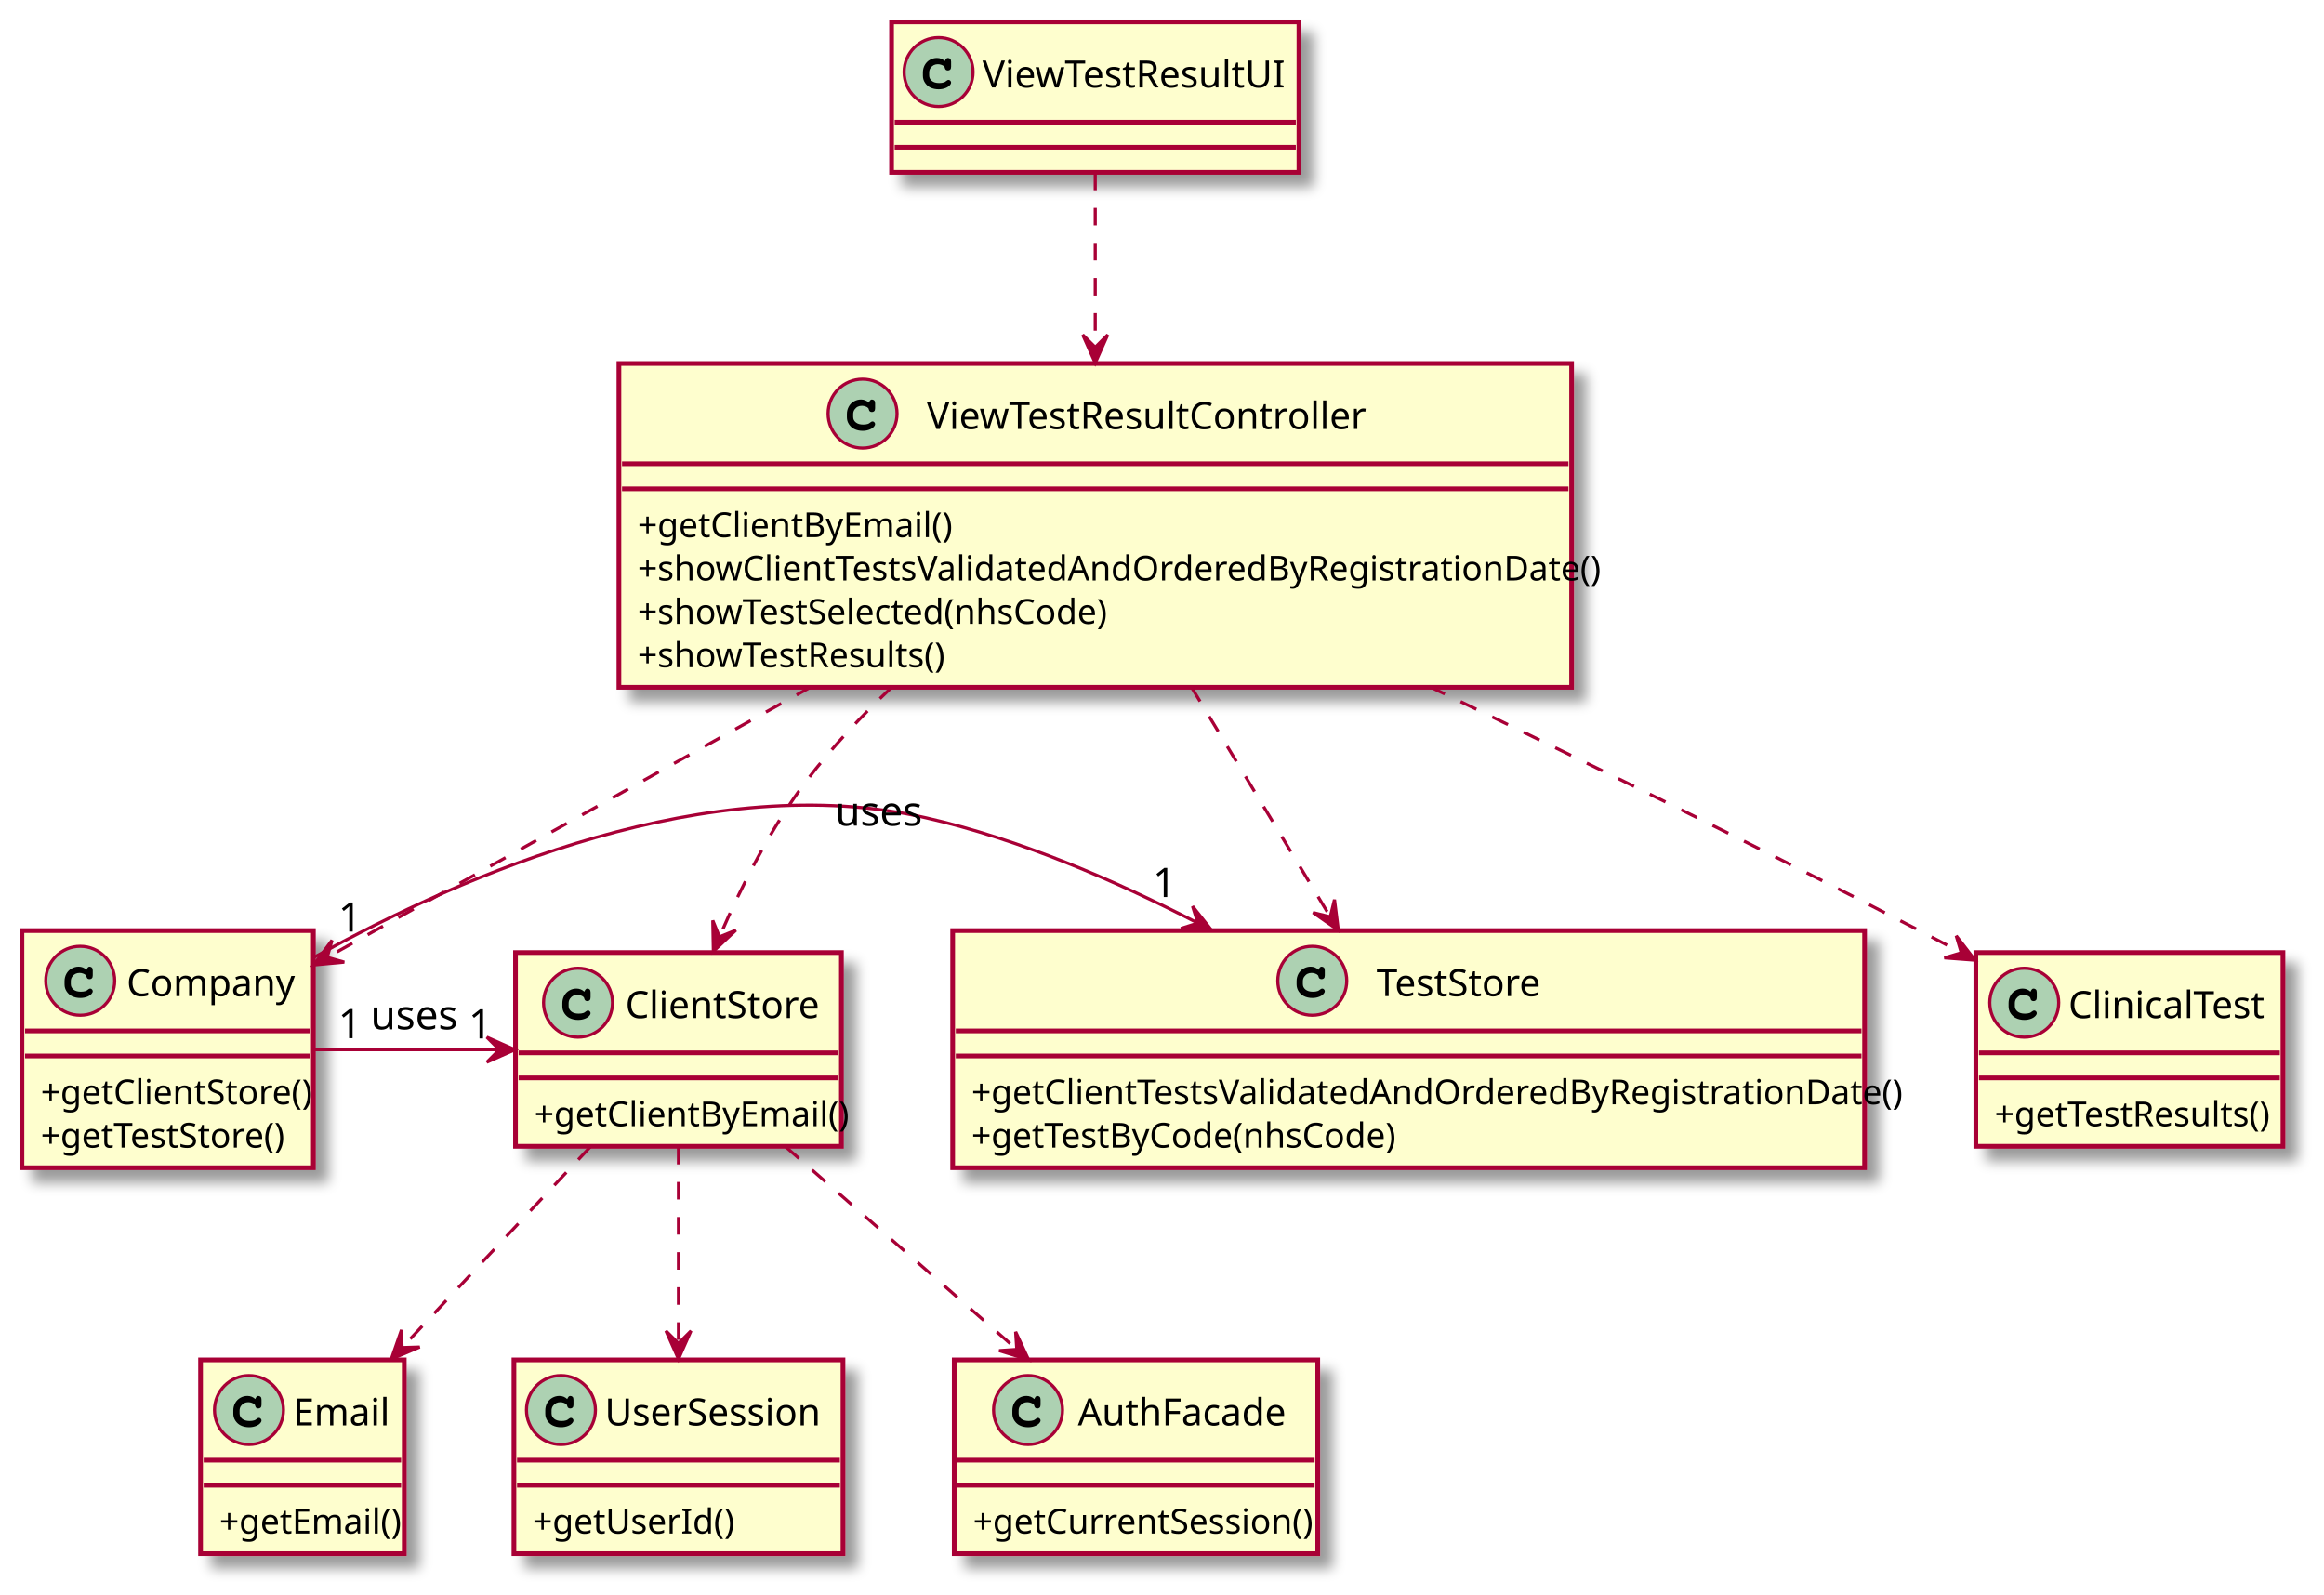
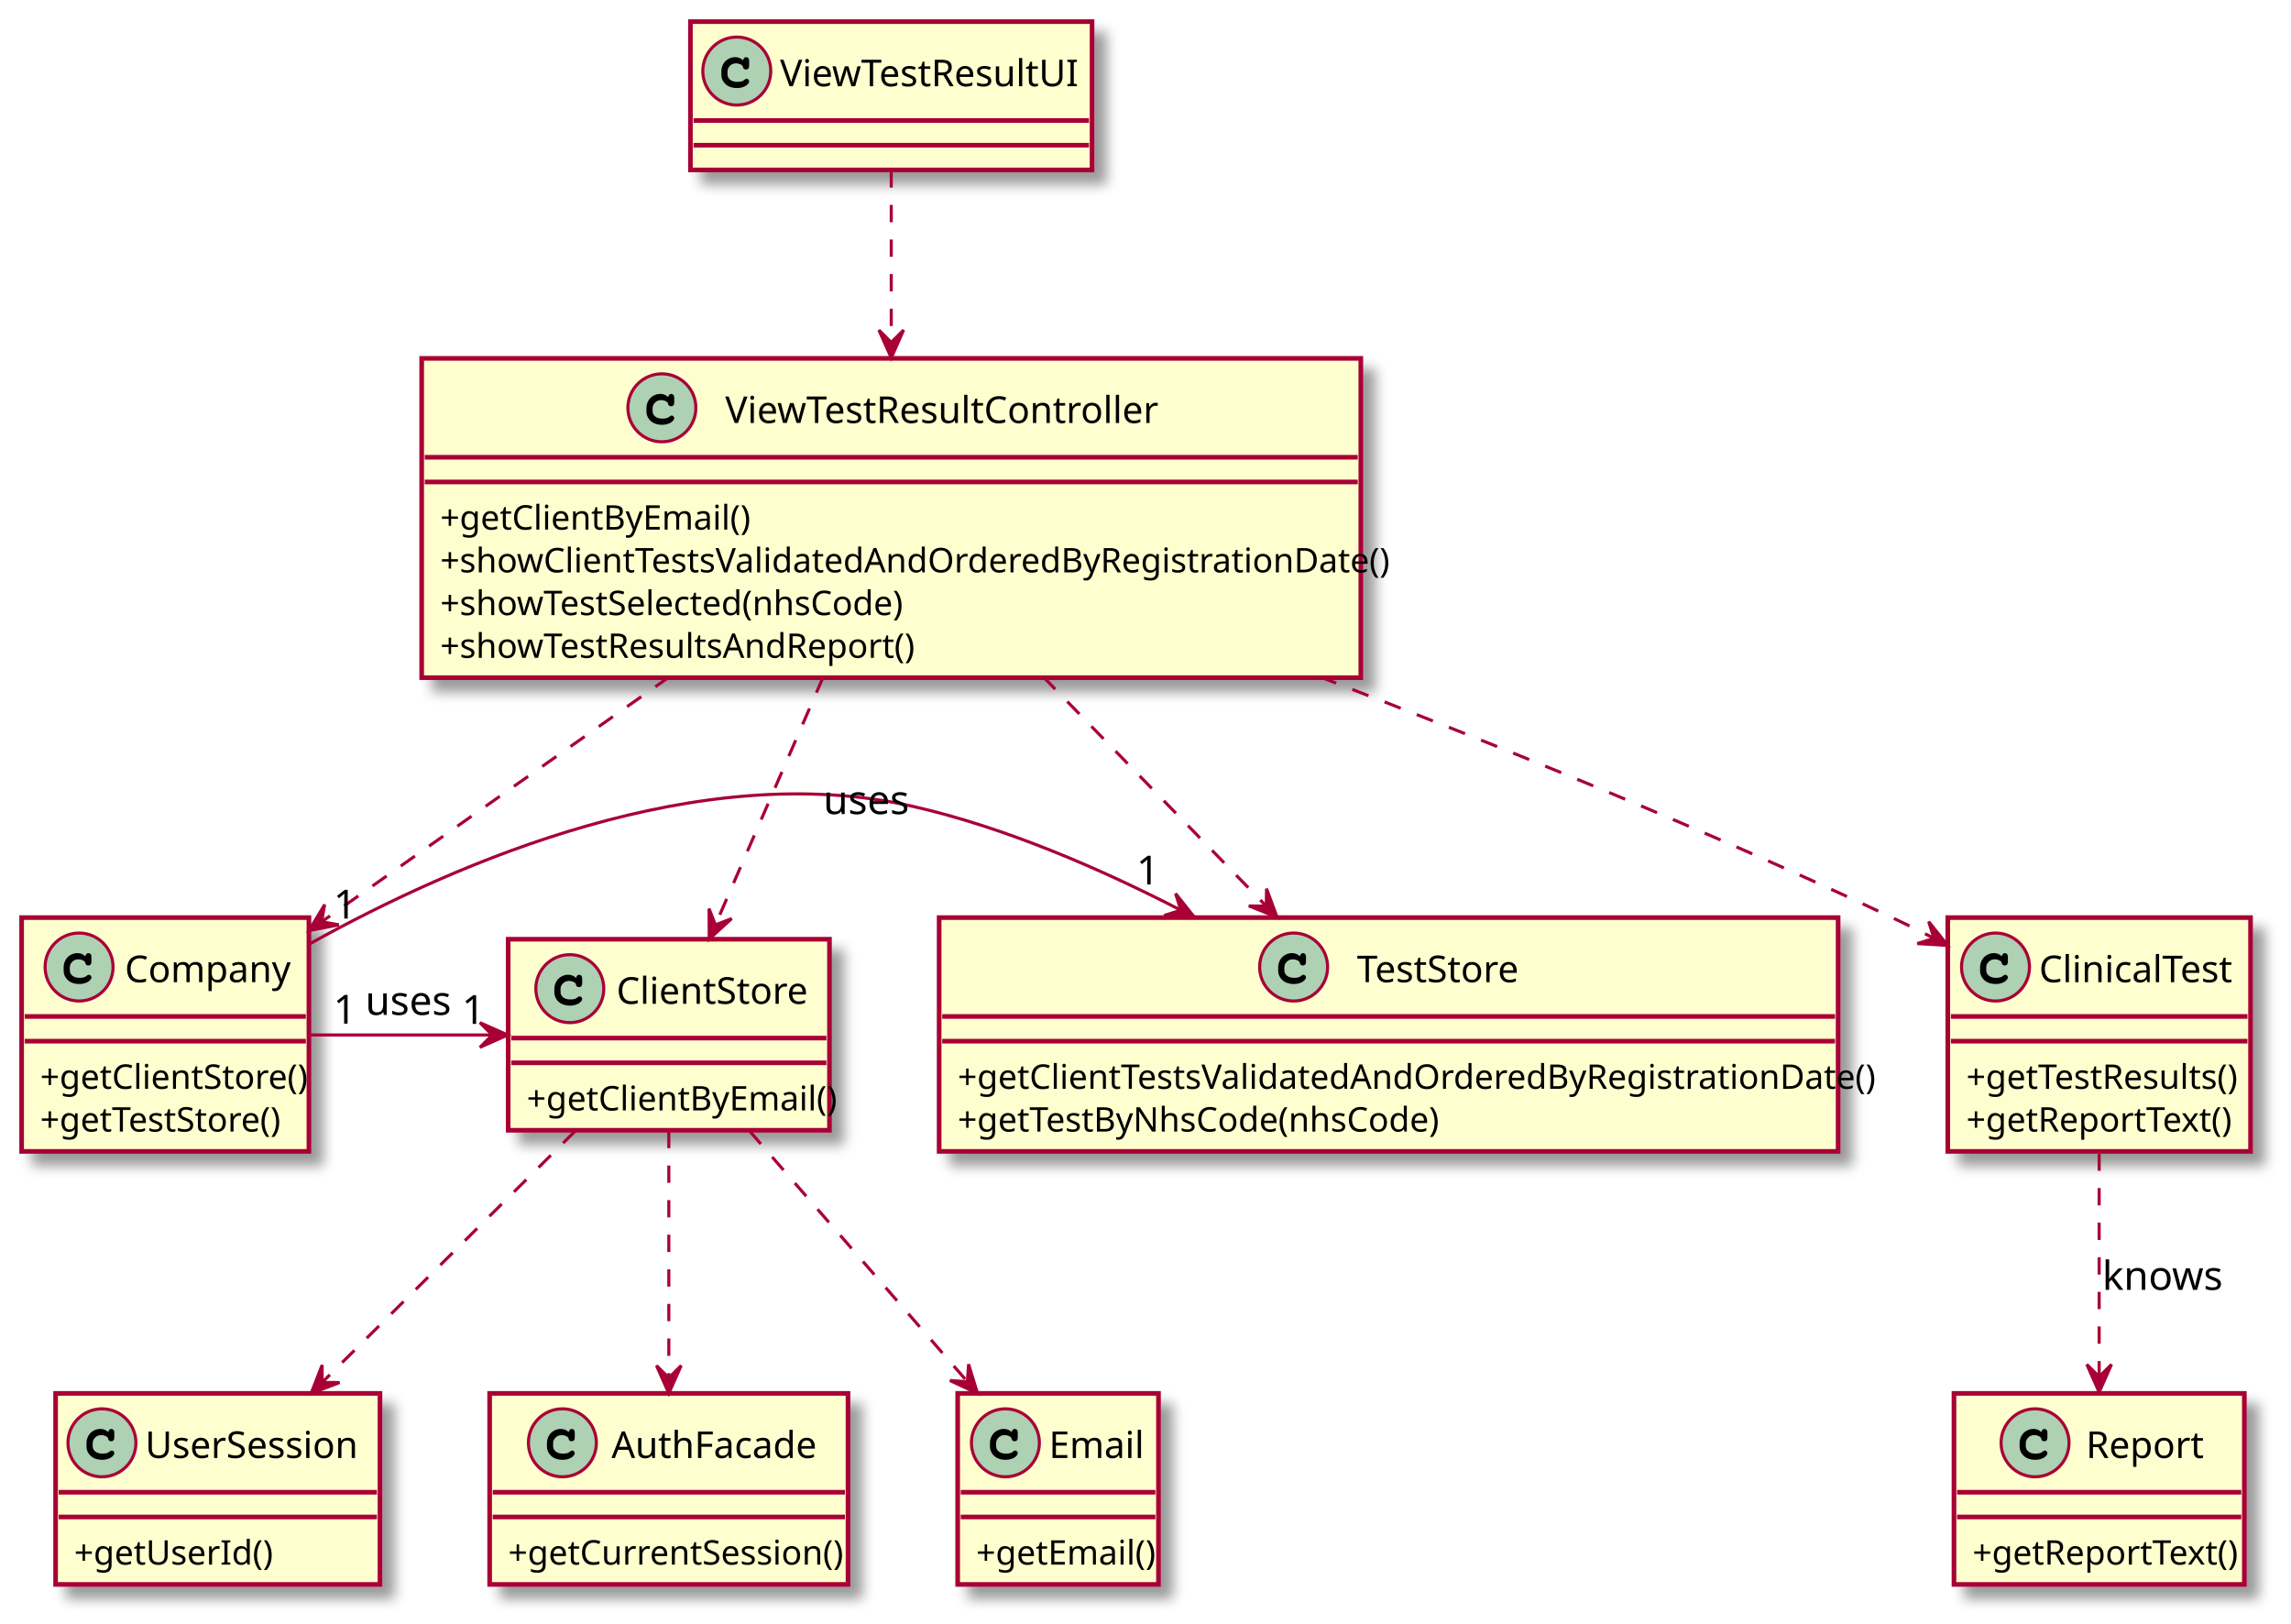
- <svg xmlns="http://www.w3.org/2000/svg" contentScriptType="application/ecmascript" contentStyleType="text/css" height="636.25px" preserveAspectRatio="none" style="width:927px;height:636px;background:#FFFFFF;" version="1.1" viewBox="0 0 927 636" width="927.5px" zoomAndPan="magnify">
+ <svg xmlns="http://www.w3.org/2000/svg" contentScriptType="application/ecmascript" contentStyleType="text/css" height="657.5px" preserveAspectRatio="none" style="width:927px;height:657px;background:#FFFFFF;" version="1.1" viewBox="0 0 927 657" width="927.5px" zoomAndPan="magnify">
  <defs>
-     <filter height="300%" id="fb9msqn9fd0v6" width="300%" x="-1" y="-1">
+     <filter height="300%" id="f14scbkpnkdpm8" width="300%" x="-1" y="-1">
      <feGaussianBlur result="blurOut" stdDeviation="2.5" />
      <feColorMatrix in="blurOut" result="blurOut2" type="matrix" values="0 0 0 0 0 0 0 0 0 0 0 0 0 0 0 0 0 0 .4 0" />
      <feOffset dx="5.0" dy="5.0" in="blurOut2" result="blurOut3" />
      <feBlend in="SourceGraphic" in2="blurOut3" mode="normal" />
    </filter>
  </defs>
  <g>
-     <rect codeLine="3" fill="#FEFECE" filter="url(#fb9msqn9fd0v6)" height="60" id="ViewTestResultUI" style="stroke:#A80036;stroke-width:1.875;" width="162.5" x="355.625" y="8.75" />
-     <ellipse cx="374.375" cy="28.75" fill="#ADD1B2" rx="13.75" ry="13.75" style="stroke:#A80036;stroke-width:1.25;" />
-     <path d="M376.875,24.375 Q377.129,23.75 377.422,23.438 Q377.715,23.125 378.047,23.125 Q378.633,23.125 379.004,23.477 Q379.375,23.828 379.375,24.648 L379.375,26.602 Q379.375,27.422 379.023,27.773 Q378.672,28.125 378.125,28.125 Q377.637,28.125 377.324,27.91 Q377.012,27.695 376.875,27.129 Q376.816,26.738 376.602,26.523 Q376.211,26.113 375.508,25.879 Q374.805,25.625 374.102,25.625 Q373.223,25.625 372.481,25.977 Q371.758,26.328 371.191,27.109 Q370.625,27.891 370.625,28.965 L370.625,30.117 Q370.625,31.406 371.68,32.266 Q372.734,33.125 374.609,33.125 Q375.723,33.125 376.504,32.871 Q376.953,32.734 377.461,32.285 Q377.793,32.031 377.969,31.953 Q378.144,31.875 378.359,31.875 Q378.769,31.875 379.062,32.207 Q379.375,32.52 379.375,32.969 Q379.375,33.398 378.945,33.906 Q378.32,34.648 377.324,35.059 Q376.016,35.625 374.414,35.625 Q372.539,35.625 371.035,34.883 Q369.824,34.297 368.965,33.027 Q368.125,31.758 368.125,30.254 L368.125,28.887 Q368.125,27.324 368.867,25.957 Q369.629,24.59 370.938,23.867 Q372.266,23.125 373.75,23.125 Q374.648,23.125 375.43,23.438 Q376.211,23.75 376.875,24.375 Z " fill="#000000" />
-     <text fill="#000000" font-family="sans-serif" font-size="15" lengthAdjust="spacing" textLength="122.5" x="391.875" y="34.888">ViewTestResultUI</text>
-     <line style="stroke:#A80036;stroke-width:1.875;" x1="356.875" x2="516.875" y1="48.75" y2="48.75" />
-     <line style="stroke:#A80036;stroke-width:1.875;" x1="356.875" x2="516.875" y1="58.75" y2="58.75" />
-     <rect codeLine="6" fill="#FEFECE" filter="url(#fb9msqn9fd0v6)" height="129.18" id="ViewTestResultController" style="stroke:#A80036;stroke-width:1.875;" width="380" x="246.875" y="145" />
-     <ellipse cx="344.062" cy="165" fill="#ADD1B2" rx="13.75" ry="13.75" style="stroke:#A80036;stroke-width:1.25;" />
-     <path d="M346.562,160.625 Q346.816,160 347.109,159.688 Q347.402,159.375 347.734,159.375 Q348.32,159.375 348.691,159.727 Q349.062,160.078 349.062,160.898 L349.062,162.852 Q349.062,163.672 348.711,164.023 Q348.359,164.375 347.812,164.375 Q347.324,164.375 347.012,164.16 Q346.699,163.945 346.562,163.379 Q346.504,162.988 346.289,162.773 Q345.898,162.363 345.195,162.129 Q344.492,161.875 343.789,161.875 Q342.91,161.875 342.168,162.227 Q341.445,162.578 340.879,163.359 Q340.312,164.141 340.312,165.215 L340.312,166.367 Q340.312,167.656 341.367,168.516 Q342.422,169.375 344.297,169.375 Q345.41,169.375 346.191,169.121 Q346.641,168.984 347.148,168.535 Q347.481,168.281 347.656,168.203 Q347.832,168.125 348.047,168.125 Q348.457,168.125 348.75,168.457 Q349.062,168.769 349.062,169.219 Q349.062,169.648 348.633,170.156 Q348.008,170.898 347.012,171.309 Q345.703,171.875 344.102,171.875 Q342.227,171.875 340.723,171.133 Q339.512,170.547 338.652,169.277 Q337.812,168.008 337.812,166.504 L337.812,165.137 Q337.812,163.574 338.555,162.207 Q339.316,160.84 340.625,160.117 Q341.953,159.375 343.438,159.375 Q344.336,159.375 345.117,159.688 Q345.898,160 346.562,160.625 Z " fill="#000000" />
-     <text fill="#000000" font-family="sans-serif" font-size="15" lengthAdjust="spacing" textLength="175" x="369.688" y="171.138">ViewTestResultController</text>
-     <line style="stroke:#A80036;stroke-width:1.875;" x1="248.125" x2="625.625" y1="185" y2="185" />
-     <line style="stroke:#A80036;stroke-width:1.875;" x1="248.125" x2="625.625" y1="195" y2="195" />
-     <text fill="#000000" font-family="sans-serif" font-size="13.75" lengthAdjust="spacing" textLength="115" x="254.375" y="214.274">+getClientByEmail()</text>
-     <text fill="#000000" font-family="sans-serif" font-size="13.75" lengthAdjust="spacing" textLength="365" x="254.375" y="231.569">+showClientTestsValidatedAndOrderedByRegistrationDate()</text>
-     <text fill="#000000" font-family="sans-serif" font-size="13.75" lengthAdjust="spacing" textLength="185" x="254.375" y="248.863">+showTestSelected(nhsCode)</text>
-     <text fill="#000000" font-family="sans-serif" font-size="13.75" lengthAdjust="spacing" textLength="123.75" x="254.375" y="266.158">+showTestResults()</text>
-     <rect codeLine="13" fill="#FEFECE" filter="url(#fb9msqn9fd0v6)" height="94.59" id="Company" style="stroke:#A80036;stroke-width:1.875;" width="116.25" x="8.75" y="371.25" />
+     <rect codeLine="3" fill="#FEFECE" filter="url(#f14scbkpnkdpm8)" height="60" id="ViewTestResultUI" style="stroke:#A80036;stroke-width:1.875;" width="162.5" x="279.375" y="8.75" />
+     <ellipse cx="298.125" cy="28.75" fill="#ADD1B2" rx="13.75" ry="13.75" style="stroke:#A80036;stroke-width:1.25;" />
+     <path d="M300.625,24.375 Q300.879,23.75 301.172,23.438 Q301.465,23.125 301.797,23.125 Q302.383,23.125 302.754,23.477 Q303.125,23.828 303.125,24.648 L303.125,26.602 Q303.125,27.422 302.773,27.773 Q302.422,28.125 301.875,28.125 Q301.387,28.125 301.074,27.91 Q300.762,27.695 300.625,27.129 Q300.566,26.738 300.352,26.523 Q299.961,26.113 299.258,25.879 Q298.555,25.625 297.852,25.625 Q296.973,25.625 296.231,25.977 Q295.508,26.328 294.941,27.109 Q294.375,27.891 294.375,28.965 L294.375,30.117 Q294.375,31.406 295.43,32.266 Q296.484,33.125 298.359,33.125 Q299.473,33.125 300.254,32.871 Q300.703,32.734 301.211,32.285 Q301.543,32.031 301.719,31.953 Q301.894,31.875 302.109,31.875 Q302.519,31.875 302.812,32.207 Q303.125,32.52 303.125,32.969 Q303.125,33.398 302.695,33.906 Q302.07,34.648 301.074,35.059 Q299.766,35.625 298.164,35.625 Q296.289,35.625 294.785,34.883 Q293.574,34.297 292.715,33.027 Q291.875,31.758 291.875,30.254 L291.875,28.887 Q291.875,27.324 292.617,25.957 Q293.379,24.59 294.688,23.867 Q296.016,23.125 297.5,23.125 Q298.398,23.125 299.18,23.438 Q299.961,23.75 300.625,24.375 Z " fill="#000000" />
+     <text fill="#000000" font-family="sans-serif" font-size="15" lengthAdjust="spacing" textLength="122.5" x="315.625" y="34.888">ViewTestResultUI</text>
+     <line style="stroke:#A80036;stroke-width:1.875;" x1="280.625" x2="440.625" y1="48.75" y2="48.75" />
+     <line style="stroke:#A80036;stroke-width:1.875;" x1="280.625" x2="440.625" y1="58.75" y2="58.75" />
+     <rect codeLine="6" fill="#FEFECE" filter="url(#f14scbkpnkdpm8)" height="129.18" id="ViewTestResultController" style="stroke:#A80036;stroke-width:1.875;" width="380" x="170.625" y="145" />
+     <ellipse cx="267.812" cy="165" fill="#ADD1B2" rx="13.75" ry="13.75" style="stroke:#A80036;stroke-width:1.25;" />
+     <path d="M270.312,160.625 Q270.566,160 270.859,159.688 Q271.152,159.375 271.484,159.375 Q272.07,159.375 272.441,159.727 Q272.812,160.078 272.812,160.898 L272.812,162.852 Q272.812,163.672 272.461,164.023 Q272.109,164.375 271.562,164.375 Q271.074,164.375 270.762,164.16 Q270.449,163.945 270.312,163.379 Q270.254,162.988 270.039,162.773 Q269.648,162.363 268.945,162.129 Q268.242,161.875 267.539,161.875 Q266.66,161.875 265.918,162.227 Q265.195,162.578 264.629,163.359 Q264.062,164.141 264.062,165.215 L264.062,166.367 Q264.062,167.656 265.117,168.516 Q266.172,169.375 268.047,169.375 Q269.16,169.375 269.941,169.121 Q270.391,168.984 270.898,168.535 Q271.231,168.281 271.406,168.203 Q271.582,168.125 271.797,168.125 Q272.207,168.125 272.5,168.457 Q272.812,168.769 272.812,169.219 Q272.812,169.648 272.383,170.156 Q271.758,170.898 270.762,171.309 Q269.453,171.875 267.852,171.875 Q265.977,171.875 264.473,171.133 Q263.262,170.547 262.402,169.277 Q261.562,168.008 261.562,166.504 L261.562,165.137 Q261.562,163.574 262.305,162.207 Q263.066,160.84 264.375,160.117 Q265.703,159.375 267.188,159.375 Q268.086,159.375 268.867,159.688 Q269.648,160 270.312,160.625 Z " fill="#000000" />
+     <text fill="#000000" font-family="sans-serif" font-size="15" lengthAdjust="spacing" textLength="175" x="293.438" y="171.138">ViewTestResultController</text>
+     <line style="stroke:#A80036;stroke-width:1.875;" x1="171.875" x2="549.375" y1="185" y2="185" />
+     <line style="stroke:#A80036;stroke-width:1.875;" x1="171.875" x2="549.375" y1="195" y2="195" />
+     <text fill="#000000" font-family="sans-serif" font-size="13.75" lengthAdjust="spacing" textLength="115" x="178.125" y="214.274">+getClientByEmail()</text>
+     <text fill="#000000" font-family="sans-serif" font-size="13.75" lengthAdjust="spacing" textLength="365" x="178.125" y="231.569">+showClientTestsValidatedAndOrderedByRegistrationDate()</text>
+     <text fill="#000000" font-family="sans-serif" font-size="13.75" lengthAdjust="spacing" textLength="185" x="178.125" y="248.863">+showTestSelected(nhsCode)</text>
+     <text fill="#000000" font-family="sans-serif" font-size="13.75" lengthAdjust="spacing" textLength="188.75" x="178.125" y="266.158">+showTestResultsAndReport()</text>
+     <rect codeLine="13" fill="#FEFECE" filter="url(#f14scbkpnkdpm8)" height="94.59" id="Company" style="stroke:#A80036;stroke-width:1.875;" width="116.25" x="8.75" y="371.25" />
    <ellipse cx="32" cy="391.25" fill="#ADD1B2" rx="13.75" ry="13.75" style="stroke:#A80036;stroke-width:1.25;" />
    <path d="M34.5,386.875 Q34.754,386.25 35.047,385.938 Q35.34,385.625 35.672,385.625 Q36.258,385.625 36.629,385.977 Q37,386.328 37,387.148 L37,389.102 Q37,389.922 36.648,390.273 Q36.297,390.625 35.75,390.625 Q35.262,390.625 34.949,390.41 Q34.637,390.195 34.5,389.629 Q34.441,389.238 34.227,389.023 Q33.836,388.613 33.133,388.379 Q32.43,388.125 31.727,388.125 Q30.848,388.125 30.105,388.477 Q29.383,388.828 28.816,389.609 Q28.25,390.391 28.25,391.465 L28.25,392.617 Q28.25,393.906 29.305,394.766 Q30.359,395.625 32.234,395.625 Q33.348,395.625 34.129,395.371 Q34.578,395.234 35.086,394.785 Q35.418,394.531 35.594,394.453 Q35.77,394.375 35.984,394.375 Q36.395,394.375 36.688,394.707 Q37,395.019 37,395.469 Q37,395.898 36.57,396.406 Q35.945,397.148 34.949,397.559 Q33.641,398.125 32.039,398.125 Q30.164,398.125 28.66,397.383 Q27.449,396.797 26.59,395.527 Q25.75,394.258 25.75,392.754 L25.75,391.387 Q25.75,389.824 26.492,388.457 Q27.254,387.09 28.562,386.367 Q29.891,385.625 31.375,385.625 Q32.273,385.625 33.055,385.938 Q33.836,386.25 34.5,386.875 Z " fill="#000000" />
    <text fill="#000000" font-family="sans-serif" font-size="15" lengthAdjust="spacing" textLength="66.25" x="50.5" y="397.388">Company</text>
    <line style="stroke:#A80036;stroke-width:1.875;" x1="10" x2="123.75" y1="411.25" y2="411.25" />
    <line style="stroke:#A80036;stroke-width:1.875;" x1="10" x2="123.75" y1="421.25" y2="421.25" />
    <text fill="#000000" font-family="sans-serif" font-size="13.75" lengthAdjust="spacing" textLength="101.25" x="16.25" y="440.524">+getClientStore()</text>
    <text fill="#000000" font-family="sans-serif" font-size="13.75" lengthAdjust="spacing" textLength="95" x="16.25" y="457.819">+getTestStore()</text>
-     <rect codeLine="18" fill="#FEFECE" filter="url(#fb9msqn9fd0v6)" height="77.295" id="ClientStore" style="stroke:#A80036;stroke-width:1.875;" width="130" x="205.625" y="380" />
+     <rect codeLine="18" fill="#FEFECE" filter="url(#f14scbkpnkdpm8)" height="77.295" id="ClientStore" style="stroke:#A80036;stroke-width:1.875;" width="130" x="205.625" y="380" />
    <ellipse cx="230.562" cy="400" fill="#ADD1B2" rx="13.75" ry="13.75" style="stroke:#A80036;stroke-width:1.25;" />
    <path d="M233.062,395.625 Q233.316,395 233.609,394.688 Q233.902,394.375 234.234,394.375 Q234.82,394.375 235.191,394.727 Q235.562,395.078 235.562,395.898 L235.562,397.852 Q235.562,398.672 235.211,399.023 Q234.859,399.375 234.312,399.375 Q233.824,399.375 233.512,399.16 Q233.199,398.945 233.062,398.379 Q233.004,397.988 232.789,397.773 Q232.398,397.363 231.695,397.129 Q230.992,396.875 230.289,396.875 Q229.41,396.875 228.668,397.227 Q227.945,397.578 227.379,398.359 Q226.812,399.141 226.812,400.215 L226.812,401.367 Q226.812,402.656 227.867,403.516 Q228.922,404.375 230.797,404.375 Q231.91,404.375 232.691,404.121 Q233.141,403.984 233.648,403.535 Q233.981,403.281 234.156,403.203 Q234.332,403.125 234.547,403.125 Q234.957,403.125 235.25,403.457 Q235.562,403.769 235.562,404.219 Q235.562,404.648 235.133,405.156 Q234.508,405.898 233.512,406.309 Q232.203,406.875 230.602,406.875 Q228.727,406.875 227.223,406.133 Q226.012,405.547 225.152,404.277 Q224.312,403.008 224.312,401.504 L224.312,400.137 Q224.312,398.574 225.055,397.207 Q225.816,395.84 227.125,395.117 Q228.453,394.375 229.938,394.375 Q230.836,394.375 231.617,394.688 Q232.398,395 233.062,395.625 Z " fill="#000000" />
    <text fill="#000000" font-family="sans-serif" font-size="15" lengthAdjust="spacing" textLength="76.25" x="249.438" y="406.138">ClientStore</text>
    <line style="stroke:#A80036;stroke-width:1.875;" x1="206.875" x2="334.375" y1="420" y2="420" />
    <line style="stroke:#A80036;stroke-width:1.875;" x1="206.875" x2="334.375" y1="430" y2="430" />
    <text fill="#000000" font-family="sans-serif" font-size="13.75" lengthAdjust="spacing" textLength="115" x="213.125" y="449.274">+getClientByEmail()</text>
-     <rect codeLine="22" fill="#FEFECE" filter="url(#fb9msqn9fd0v6)" height="94.59" id="TestStore" style="stroke:#A80036;stroke-width:1.875;" width="363.75" x="380" y="371.25" />
+     <rect codeLine="22" fill="#FEFECE" filter="url(#f14scbkpnkdpm8)" height="94.59" id="TestStore" style="stroke:#A80036;stroke-width:1.875;" width="363.75" x="380" y="371.25" />
    <ellipse cx="523.438" cy="391.25" fill="#ADD1B2" rx="13.75" ry="13.75" style="stroke:#A80036;stroke-width:1.25;" />
    <path d="M525.938,386.875 Q526.191,386.25 526.484,385.938 Q526.777,385.625 527.109,385.625 Q527.695,385.625 528.066,385.977 Q528.438,386.328 528.438,387.148 L528.438,389.102 Q528.438,389.922 528.086,390.273 Q527.734,390.625 527.188,390.625 Q526.699,390.625 526.387,390.41 Q526.074,390.195 525.938,389.629 Q525.879,389.238 525.664,389.023 Q525.273,388.613 524.57,388.379 Q523.867,388.125 523.164,388.125 Q522.285,388.125 521.543,388.477 Q520.82,388.828 520.254,389.609 Q519.688,390.391 519.688,391.465 L519.688,392.617 Q519.688,393.906 520.742,394.766 Q521.797,395.625 523.672,395.625 Q524.785,395.625 525.566,395.371 Q526.016,395.234 526.523,394.785 Q526.856,394.531 527.031,394.453 Q527.207,394.375 527.422,394.375 Q527.832,394.375 528.125,394.707 Q528.438,395.019 528.438,395.469 Q528.438,395.898 528.008,396.406 Q527.383,397.148 526.387,397.559 Q525.078,398.125 523.477,398.125 Q521.602,398.125 520.098,397.383 Q518.887,396.797 518.027,395.527 Q517.188,394.258 517.188,392.754 L517.188,391.387 Q517.188,389.824 517.93,388.457 Q518.691,387.09 520,386.367 Q521.328,385.625 522.812,385.625 Q523.711,385.625 524.492,385.938 Q525.273,386.25 525.938,386.875 Z " fill="#000000" />
    <text fill="#000000" font-family="sans-serif" font-size="15" lengthAdjust="spacing" textLength="66.25" x="549.062" y="397.388">TestStore</text>
    <line style="stroke:#A80036;stroke-width:1.875;" x1="381.25" x2="742.5" y1="411.25" y2="411.25" />
    <line style="stroke:#A80036;stroke-width:1.875;" x1="381.25" x2="742.5" y1="421.25" y2="421.25" />
    <text fill="#000000" font-family="sans-serif" font-size="13.75" lengthAdjust="spacing" textLength="348.75" x="387.5" y="440.524">+getClientTestsValidatedAndOrderedByRegistrationDate()</text>
-     <text fill="#000000" font-family="sans-serif" font-size="13.75" lengthAdjust="spacing" textLength="163.75" x="387.5" y="457.819">+getTestByCode(nhsCode)</text>
-     <rect codeLine="27" fill="#FEFECE" filter="url(#fb9msqn9fd0v6)" height="77.295" id="ClinicalTest" style="stroke:#A80036;stroke-width:1.875;" width="122.5" x="788.125" y="380" />
-     <ellipse cx="807.438" cy="400" fill="#ADD1B2" rx="13.75" ry="13.75" style="stroke:#A80036;stroke-width:1.25;" />
-     <path d="M809.938,395.625 Q810.191,395 810.484,394.688 Q810.777,394.375 811.109,394.375 Q811.695,394.375 812.066,394.727 Q812.438,395.078 812.438,395.898 L812.438,397.852 Q812.438,398.672 812.086,399.023 Q811.734,399.375 811.188,399.375 Q810.699,399.375 810.387,399.16 Q810.074,398.945 809.938,398.379 Q809.879,397.988 809.664,397.773 Q809.273,397.363 808.57,397.129 Q807.867,396.875 807.164,396.875 Q806.285,396.875 805.543,397.227 Q804.82,397.578 804.254,398.359 Q803.688,399.141 803.688,400.215 L803.688,401.367 Q803.688,402.656 804.742,403.516 Q805.797,404.375 807.672,404.375 Q808.785,404.375 809.566,404.121 Q810.016,403.984 810.523,403.535 Q810.856,403.281 811.031,403.203 Q811.207,403.125 811.422,403.125 Q811.832,403.125 812.125,403.457 Q812.438,403.769 812.438,404.219 Q812.438,404.648 812.008,405.156 Q811.383,405.898 810.387,406.309 Q809.078,406.875 807.477,406.875 Q805.602,406.875 804.098,406.133 Q802.887,405.547 802.027,404.277 Q801.188,403.008 801.188,401.504 L801.188,400.137 Q801.188,398.574 801.93,397.207 Q802.691,395.84 804,395.117 Q805.328,394.375 806.812,394.375 Q807.711,394.375 808.492,394.688 Q809.273,395 809.938,395.625 Z " fill="#000000" />
-     <text fill="#000000" font-family="sans-serif" font-size="15" lengthAdjust="spacing" textLength="81.25" x="825.062" y="406.138">ClinicalTest</text>
-     <line style="stroke:#A80036;stroke-width:1.875;" x1="789.375" x2="909.375" y1="420" y2="420" />
-     <line style="stroke:#A80036;stroke-width:1.875;" x1="789.375" x2="909.375" y1="430" y2="430" />
-     <text fill="#000000" font-family="sans-serif" font-size="13.75" lengthAdjust="spacing" textLength="107.5" x="795.625" y="449.274">+getTestResults()</text>
-     <rect codeLine="32" fill="#FEFECE" filter="url(#fb9msqn9fd0v6)" height="77.295" id="Email" style="stroke:#A80036;stroke-width:1.875;" width="81.25" x="80" y="542.5" />
-     <ellipse cx="99.312" cy="562.5" fill="#ADD1B2" rx="13.75" ry="13.75" style="stroke:#A80036;stroke-width:1.25;" />
-     <path d="M101.812,558.125 Q102.066,557.5 102.359,557.188 Q102.652,556.875 102.984,556.875 Q103.57,556.875 103.941,557.227 Q104.312,557.578 104.312,558.398 L104.312,560.352 Q104.312,561.172 103.961,561.523 Q103.609,561.875 103.062,561.875 Q102.574,561.875 102.262,561.66 Q101.949,561.445 101.812,560.879 Q101.754,560.488 101.539,560.273 Q101.148,559.863 100.445,559.629 Q99.742,559.375 99.039,559.375 Q98.16,559.375 97.418,559.727 Q96.695,560.078 96.129,560.859 Q95.562,561.641 95.562,562.715 L95.562,563.867 Q95.562,565.156 96.617,566.016 Q97.672,566.875 99.547,566.875 Q100.66,566.875 101.441,566.621 Q101.891,566.484 102.398,566.035 Q102.731,565.781 102.906,565.703 Q103.082,565.625 103.297,565.625 Q103.707,565.625 104,565.957 Q104.312,566.269 104.312,566.719 Q104.312,567.148 103.883,567.656 Q103.258,568.398 102.262,568.809 Q100.953,569.375 99.352,569.375 Q97.477,569.375 95.973,568.633 Q94.762,568.047 93.902,566.777 Q93.062,565.508 93.062,564.004 L93.062,562.637 Q93.062,561.074 93.805,559.707 Q94.566,558.34 95.875,557.617 Q97.203,556.875 98.688,556.875 Q99.586,556.875 100.367,557.188 Q101.148,557.5 101.812,558.125 Z " fill="#000000" />
-     <text fill="#000000" font-family="sans-serif" font-size="15" lengthAdjust="spacing" textLength="40" x="116.938" y="568.638">Email</text>
-     <line style="stroke:#A80036;stroke-width:1.875;" x1="81.25" x2="160" y1="582.5" y2="582.5" />
-     <line style="stroke:#A80036;stroke-width:1.875;" x1="81.25" x2="160" y1="592.5" y2="592.5" />
-     <text fill="#000000" font-family="sans-serif" font-size="13.75" lengthAdjust="spacing" textLength="66.25" x="87.5" y="611.774">+getEmail()</text>
-     <rect codeLine="36" fill="#FEFECE" filter="url(#fb9msqn9fd0v6)" height="77.295" id="UserSession" style="stroke:#A80036;stroke-width:1.875;" width="131.25" x="205" y="542.5" />
-     <ellipse cx="223.75" cy="562.5" fill="#ADD1B2" rx="13.75" ry="13.75" style="stroke:#A80036;stroke-width:1.25;" />
-     <path d="M226.25,558.125 Q226.504,557.5 226.797,557.188 Q227.09,556.875 227.422,556.875 Q228.008,556.875 228.379,557.227 Q228.75,557.578 228.75,558.398 L228.75,560.352 Q228.75,561.172 228.398,561.523 Q228.047,561.875 227.5,561.875 Q227.012,561.875 226.699,561.66 Q226.387,561.445 226.25,560.879 Q226.191,560.488 225.977,560.273 Q225.586,559.863 224.883,559.629 Q224.18,559.375 223.477,559.375 Q222.598,559.375 221.856,559.727 Q221.133,560.078 220.566,560.859 Q220,561.641 220,562.715 L220,563.867 Q220,565.156 221.055,566.016 Q222.109,566.875 223.984,566.875 Q225.098,566.875 225.879,566.621 Q226.328,566.484 226.836,566.035 Q227.168,565.781 227.344,565.703 Q227.519,565.625 227.734,565.625 Q228.144,565.625 228.438,565.957 Q228.75,566.269 228.75,566.719 Q228.75,567.148 228.32,567.656 Q227.695,568.398 226.699,568.809 Q225.391,569.375 223.789,569.375 Q221.914,569.375 220.41,568.633 Q219.199,568.047 218.34,566.777 Q217.5,565.508 217.5,564.004 L217.5,562.637 Q217.5,561.074 218.242,559.707 Q219.004,558.34 220.312,557.617 Q221.641,556.875 223.125,556.875 Q224.023,556.875 224.805,557.188 Q225.586,557.5 226.25,558.125 Z " fill="#000000" />
-     <text fill="#000000" font-family="sans-serif" font-size="15" lengthAdjust="spacing" textLength="91.25" x="241.25" y="568.638">UserSession</text>
-     <line style="stroke:#A80036;stroke-width:1.875;" x1="206.25" x2="335" y1="582.5" y2="582.5" />
-     <line style="stroke:#A80036;stroke-width:1.875;" x1="206.25" x2="335" y1="592.5" y2="592.5" />
-     <text fill="#000000" font-family="sans-serif" font-size="13.75" lengthAdjust="spacing" textLength="75" x="212.5" y="611.774">+getUserId()</text>
-     <rect codeLine="40" fill="#FEFECE" filter="url(#fb9msqn9fd0v6)" height="77.295" id="AuthFacade" style="stroke:#A80036;stroke-width:1.875;" width="145" x="380.625" y="542.5" />
-     <ellipse cx="410.062" cy="562.5" fill="#ADD1B2" rx="13.75" ry="13.75" style="stroke:#A80036;stroke-width:1.25;" />
-     <path d="M412.562,558.125 Q412.816,557.5 413.109,557.188 Q413.402,556.875 413.734,556.875 Q414.32,556.875 414.691,557.227 Q415.062,557.578 415.062,558.398 L415.062,560.352 Q415.062,561.172 414.711,561.523 Q414.359,561.875 413.812,561.875 Q413.324,561.875 413.012,561.66 Q412.699,561.445 412.562,560.879 Q412.504,560.488 412.289,560.273 Q411.898,559.863 411.195,559.629 Q410.492,559.375 409.789,559.375 Q408.91,559.375 408.168,559.727 Q407.445,560.078 406.879,560.859 Q406.312,561.641 406.312,562.715 L406.312,563.867 Q406.312,565.156 407.367,566.016 Q408.422,566.875 410.297,566.875 Q411.41,566.875 412.191,566.621 Q412.641,566.484 413.148,566.035 Q413.481,565.781 413.656,565.703 Q413.832,565.625 414.047,565.625 Q414.457,565.625 414.75,565.957 Q415.062,566.269 415.062,566.719 Q415.062,567.148 414.633,567.656 Q414.008,568.398 413.012,568.809 Q411.703,569.375 410.102,569.375 Q408.227,569.375 406.723,568.633 Q405.512,568.047 404.652,566.777 Q403.812,565.508 403.812,564.004 L403.812,562.637 Q403.812,561.074 404.555,559.707 Q405.316,558.34 406.625,557.617 Q407.953,556.875 409.438,556.875 Q410.336,556.875 411.117,557.188 Q411.898,557.5 412.562,558.125 Z " fill="#000000" />
-     <text fill="#000000" font-family="sans-serif" font-size="15" lengthAdjust="spacing" textLength="81.25" x="429.938" y="568.638">AuthFacade</text>
-     <line style="stroke:#A80036;stroke-width:1.875;" x1="381.875" x2="524.375" y1="582.5" y2="582.5" />
-     <line style="stroke:#A80036;stroke-width:1.875;" x1="381.875" x2="524.375" y1="592.5" y2="592.5" />
-     <text fill="#000000" font-family="sans-serif" font-size="13.75" lengthAdjust="spacing" textLength="130" x="388.125" y="611.774">+getCurrentSession()</text>
-     <path codeLine="44" d="M436.875,68.9 C436.875,87.95 436.875,113.775 436.875,138 " fill="none" id="ViewTestResultUI-to-ViewTestResultController" style="stroke:#A80036;stroke-width:1.25;stroke-dasharray:7.0,7.0;" />
-     <polygon fill="#A80036" points="436.875,144.787,441.875,133.537,436.875,138.537,431.875,133.537,436.875,144.787" style="stroke:#A80036;stroke-width:1.25;" />
-     <path codeLine="45" d="M323.85,273.812 C260.488,309.25 183.787,352.137 130.762,381.775 " fill="none" id="ViewTestResultController-to-Company" style="stroke:#A80036;stroke-width:1.25;stroke-dasharray:7.0,7.0;" />
-     <polygon fill="#A80036" points="125.062,384.962,137.321,383.822,130.514,381.906,132.43,375.099,125.062,384.962" style="stroke:#A80036;stroke-width:1.25;" />
-     <path codeLine="46" d="M356.012,273.85 C343.725,285.512 331.837,298.163 321.875,311.25 C307.6,330 295.8,353.375 287.137,373.413 " fill="none" id="ViewTestResultController-to-ClientStore" style="stroke:#A80036;stroke-width:1.25;stroke-dasharray:7.0,7.0;" />
-     <polygon fill="#A80036" points="284.55,379.512,293.533,371.094,286.982,373.755,284.321,367.204,284.55,379.512" style="stroke:#A80036;stroke-width:1.25;" />
-     <path codeLine="47" d="M475.062,273.812 C492.825,303.225 513.7,337.775 530.538,365.625 " fill="none" id="ViewTestResultController-to-TestStore" style="stroke:#A80036;stroke-width:1.25;stroke-dasharray:7.0,7.0;" />
-     <polygon fill="#A80036" points="533.837,371.1,532.307,358.884,530.609,365.749,523.745,364.05,533.837,371.1" style="stroke:#A80036;stroke-width:1.25;" />
-     <path codeLine="48" d="M570,273.8 C630.112,302.8 701.8,338.062 765.625,371.25 C771.038,374.062 776.625,377.025 782.225,380.038 " fill="none" id="ViewTestResultController-to-ClinicalTest" style="stroke:#A80036;stroke-width:1.25;stroke-dasharray:7.0,7.0;" />
-     <polygon fill="#A80036" points="787.825,383.05,780.294,373.311,782.323,380.085,775.55,382.114,787.825,383.05" style="stroke:#A80036;stroke-width:1.25;" />
-     <path codeLine="51" d="M125.263,418.75 C148.162,418.75 174.662,418.75 198.713,418.75 " fill="none" id="Company-to-ClientStore" style="stroke:#A80036;stroke-width:1.25;" />
+     <text fill="#000000" font-family="sans-serif" font-size="13.75" lengthAdjust="spacing" textLength="187.5" x="387.5" y="457.819">+getTestByNhsCode(nhsCode)</text>
+     <rect codeLine="27" fill="#FEFECE" filter="url(#f14scbkpnkdpm8)" height="94.59" id="ClinicalTest" style="stroke:#A80036;stroke-width:1.875;" width="122.5" x="788.125" y="371.25" />
+     <ellipse cx="807.438" cy="391.25" fill="#ADD1B2" rx="13.75" ry="13.75" style="stroke:#A80036;stroke-width:1.25;" />
+     <path d="M809.938,386.875 Q810.191,386.25 810.484,385.938 Q810.777,385.625 811.109,385.625 Q811.695,385.625 812.066,385.977 Q812.438,386.328 812.438,387.148 L812.438,389.102 Q812.438,389.922 812.086,390.273 Q811.734,390.625 811.188,390.625 Q810.699,390.625 810.387,390.41 Q810.074,390.195 809.938,389.629 Q809.879,389.238 809.664,389.023 Q809.273,388.613 808.57,388.379 Q807.867,388.125 807.164,388.125 Q806.285,388.125 805.543,388.477 Q804.82,388.828 804.254,389.609 Q803.688,390.391 803.688,391.465 L803.688,392.617 Q803.688,393.906 804.742,394.766 Q805.797,395.625 807.672,395.625 Q808.785,395.625 809.566,395.371 Q810.016,395.234 810.523,394.785 Q810.856,394.531 811.031,394.453 Q811.207,394.375 811.422,394.375 Q811.832,394.375 812.125,394.707 Q812.438,395.019 812.438,395.469 Q812.438,395.898 812.008,396.406 Q811.383,397.148 810.387,397.559 Q809.078,398.125 807.477,398.125 Q805.602,398.125 804.098,397.383 Q802.887,396.797 802.027,395.527 Q801.188,394.258 801.188,392.754 L801.188,391.387 Q801.188,389.824 801.93,388.457 Q802.691,387.09 804,386.367 Q805.328,385.625 806.812,385.625 Q807.711,385.625 808.492,385.938 Q809.273,386.25 809.938,386.875 Z " fill="#000000" />
+     <text fill="#000000" font-family="sans-serif" font-size="15" lengthAdjust="spacing" textLength="81.25" x="825.062" y="397.388">ClinicalTest</text>
+     <line style="stroke:#A80036;stroke-width:1.875;" x1="789.375" x2="909.375" y1="411.25" y2="411.25" />
+     <line style="stroke:#A80036;stroke-width:1.875;" x1="789.375" x2="909.375" y1="421.25" y2="421.25" />
+     <text fill="#000000" font-family="sans-serif" font-size="13.75" lengthAdjust="spacing" textLength="107.5" x="795.625" y="440.524">+getTestResults()</text>
+     <text fill="#000000" font-family="sans-serif" font-size="13.75" lengthAdjust="spacing" textLength="102.5" x="795.625" y="457.819">+getReportText()</text>
+     <rect codeLine="32" fill="#FEFECE" filter="url(#f14scbkpnkdpm8)" height="77.295" id="Report" style="stroke:#A80036;stroke-width:1.875;" width="117.5" x="790.625" y="563.75" />
+     <ellipse cx="823.438" cy="583.75" fill="#ADD1B2" rx="13.75" ry="13.75" style="stroke:#A80036;stroke-width:1.25;" />
+     <path d="M825.938,579.375 Q826.191,578.75 826.484,578.438 Q826.777,578.125 827.109,578.125 Q827.695,578.125 828.066,578.477 Q828.438,578.828 828.438,579.648 L828.438,581.602 Q828.438,582.422 828.086,582.773 Q827.734,583.125 827.188,583.125 Q826.699,583.125 826.387,582.91 Q826.074,582.695 825.938,582.129 Q825.879,581.738 825.664,581.523 Q825.273,581.113 824.57,580.879 Q823.867,580.625 823.164,580.625 Q822.285,580.625 821.543,580.977 Q820.82,581.328 820.254,582.109 Q819.688,582.891 819.688,583.965 L819.688,585.117 Q819.688,586.406 820.742,587.266 Q821.797,588.125 823.672,588.125 Q824.785,588.125 825.566,587.871 Q826.016,587.734 826.523,587.285 Q826.856,587.031 827.031,586.953 Q827.207,586.875 827.422,586.875 Q827.832,586.875 828.125,587.207 Q828.438,587.519 828.438,587.969 Q828.438,588.398 828.008,588.906 Q827.383,589.648 826.387,590.059 Q825.078,590.625 823.477,590.625 Q821.602,590.625 820.098,589.883 Q818.887,589.297 818.027,588.027 Q817.188,586.758 817.188,585.254 L817.188,583.887 Q817.188,582.324 817.93,580.957 Q818.691,579.59 820,578.867 Q821.328,578.125 822.812,578.125 Q823.711,578.125 824.492,578.438 Q825.273,578.75 825.938,579.375 Z " fill="#000000" />
+     <text fill="#000000" font-family="sans-serif" font-size="15" lengthAdjust="spacing" textLength="46.25" x="844.062" y="589.888">Report</text>
+     <line style="stroke:#A80036;stroke-width:1.875;" x1="791.875" x2="906.875" y1="603.75" y2="603.75" />
+     <line style="stroke:#A80036;stroke-width:1.875;" x1="791.875" x2="906.875" y1="613.75" y2="613.75" />
+     <text fill="#000000" font-family="sans-serif" font-size="13.75" lengthAdjust="spacing" textLength="102.5" x="798.125" y="633.024">+getReportText()</text>
+     <rect codeLine="37" fill="#FEFECE" filter="url(#f14scbkpnkdpm8)" height="77.295" id="Email" style="stroke:#A80036;stroke-width:1.875;" width="81.25" x="387.5" y="563.75" />
+     <ellipse cx="406.812" cy="583.75" fill="#ADD1B2" rx="13.75" ry="13.75" style="stroke:#A80036;stroke-width:1.25;" />
+     <path d="M409.312,579.375 Q409.566,578.75 409.859,578.438 Q410.152,578.125 410.484,578.125 Q411.07,578.125 411.441,578.477 Q411.812,578.828 411.812,579.648 L411.812,581.602 Q411.812,582.422 411.461,582.773 Q411.109,583.125 410.562,583.125 Q410.074,583.125 409.762,582.91 Q409.449,582.695 409.312,582.129 Q409.254,581.738 409.039,581.523 Q408.648,581.113 407.945,580.879 Q407.242,580.625 406.539,580.625 Q405.66,580.625 404.918,580.977 Q404.195,581.328 403.629,582.109 Q403.062,582.891 403.062,583.965 L403.062,585.117 Q403.062,586.406 404.117,587.266 Q405.172,588.125 407.047,588.125 Q408.16,588.125 408.941,587.871 Q409.391,587.734 409.898,587.285 Q410.231,587.031 410.406,586.953 Q410.582,586.875 410.797,586.875 Q411.207,586.875 411.5,587.207 Q411.812,587.519 411.812,587.969 Q411.812,588.398 411.383,588.906 Q410.758,589.648 409.762,590.059 Q408.453,590.625 406.852,590.625 Q404.977,590.625 403.473,589.883 Q402.262,589.297 401.402,588.027 Q400.562,586.758 400.562,585.254 L400.562,583.887 Q400.562,582.324 401.305,580.957 Q402.066,579.59 403.375,578.867 Q404.703,578.125 406.188,578.125 Q407.086,578.125 407.867,578.438 Q408.648,578.75 409.312,579.375 Z " fill="#000000" />
+     <text fill="#000000" font-family="sans-serif" font-size="15" lengthAdjust="spacing" textLength="40" x="424.438" y="589.888">Email</text>
+     <line style="stroke:#A80036;stroke-width:1.875;" x1="388.75" x2="467.5" y1="603.75" y2="603.75" />
+     <line style="stroke:#A80036;stroke-width:1.875;" x1="388.75" x2="467.5" y1="613.75" y2="613.75" />
+     <text fill="#000000" font-family="sans-serif" font-size="13.75" lengthAdjust="spacing" textLength="66.25" x="395" y="633.024">+getEmail()</text>
+     <rect codeLine="41" fill="#FEFECE" filter="url(#f14scbkpnkdpm8)" height="77.295" id="UserSession" style="stroke:#A80036;stroke-width:1.875;" width="131.25" x="22.5" y="563.75" />
+     <ellipse cx="41.25" cy="583.75" fill="#ADD1B2" rx="13.75" ry="13.75" style="stroke:#A80036;stroke-width:1.25;" />
+     <path d="M43.75,579.375 Q44.004,578.75 44.297,578.438 Q44.59,578.125 44.922,578.125 Q45.508,578.125 45.879,578.477 Q46.25,578.828 46.25,579.648 L46.25,581.602 Q46.25,582.422 45.898,582.773 Q45.547,583.125 45,583.125 Q44.512,583.125 44.199,582.91 Q43.887,582.695 43.75,582.129 Q43.691,581.738 43.477,581.523 Q43.086,581.113 42.383,580.879 Q41.68,580.625 40.977,580.625 Q40.098,580.625 39.355,580.977 Q38.633,581.328 38.066,582.109 Q37.5,582.891 37.5,583.965 L37.5,585.117 Q37.5,586.406 38.555,587.266 Q39.609,588.125 41.484,588.125 Q42.598,588.125 43.379,587.871 Q43.828,587.734 44.336,587.285 Q44.668,587.031 44.844,586.953 Q45.02,586.875 45.234,586.875 Q45.645,586.875 45.938,587.207 Q46.25,587.519 46.25,587.969 Q46.25,588.398 45.82,588.906 Q45.195,589.648 44.199,590.059 Q42.891,590.625 41.289,590.625 Q39.414,590.625 37.91,589.883 Q36.699,589.297 35.84,588.027 Q35,586.758 35,585.254 L35,583.887 Q35,582.324 35.742,580.957 Q36.504,579.59 37.812,578.867 Q39.141,578.125 40.625,578.125 Q41.523,578.125 42.305,578.438 Q43.086,578.75 43.75,579.375 Z " fill="#000000" />
+     <text fill="#000000" font-family="sans-serif" font-size="15" lengthAdjust="spacing" textLength="91.25" x="58.75" y="589.888">UserSession</text>
+     <line style="stroke:#A80036;stroke-width:1.875;" x1="23.75" x2="152.5" y1="603.75" y2="603.75" />
+     <line style="stroke:#A80036;stroke-width:1.875;" x1="23.75" x2="152.5" y1="613.75" y2="613.75" />
+     <text fill="#000000" font-family="sans-serif" font-size="13.75" lengthAdjust="spacing" textLength="75" x="30" y="633.024">+getUserId()</text>
+     <rect codeLine="45" fill="#FEFECE" filter="url(#f14scbkpnkdpm8)" height="77.295" id="AuthFacade" style="stroke:#A80036;stroke-width:1.875;" width="145" x="198.125" y="563.75" />
+     <ellipse cx="227.562" cy="583.75" fill="#ADD1B2" rx="13.75" ry="13.75" style="stroke:#A80036;stroke-width:1.25;" />
+     <path d="M230.062,579.375 Q230.316,578.75 230.609,578.438 Q230.902,578.125 231.234,578.125 Q231.82,578.125 232.191,578.477 Q232.562,578.828 232.562,579.648 L232.562,581.602 Q232.562,582.422 232.211,582.773 Q231.859,583.125 231.312,583.125 Q230.824,583.125 230.512,582.91 Q230.199,582.695 230.062,582.129 Q230.004,581.738 229.789,581.523 Q229.398,581.113 228.695,580.879 Q227.992,580.625 227.289,580.625 Q226.41,580.625 225.668,580.977 Q224.945,581.328 224.379,582.109 Q223.812,582.891 223.812,583.965 L223.812,585.117 Q223.812,586.406 224.867,587.266 Q225.922,588.125 227.797,588.125 Q228.91,588.125 229.691,587.871 Q230.141,587.734 230.648,587.285 Q230.981,587.031 231.156,586.953 Q231.332,586.875 231.547,586.875 Q231.957,586.875 232.25,587.207 Q232.562,587.519 232.562,587.969 Q232.562,588.398 232.133,588.906 Q231.508,589.648 230.512,590.059 Q229.203,590.625 227.602,590.625 Q225.727,590.625 224.223,589.883 Q223.012,589.297 222.152,588.027 Q221.312,586.758 221.312,585.254 L221.312,583.887 Q221.312,582.324 222.055,580.957 Q222.816,579.59 224.125,578.867 Q225.453,578.125 226.938,578.125 Q227.836,578.125 228.617,578.438 Q229.398,578.75 230.062,579.375 Z " fill="#000000" />
+     <text fill="#000000" font-family="sans-serif" font-size="15" lengthAdjust="spacing" textLength="81.25" x="247.438" y="589.888">AuthFacade</text>
+     <line style="stroke:#A80036;stroke-width:1.875;" x1="199.375" x2="341.875" y1="603.75" y2="603.75" />
+     <line style="stroke:#A80036;stroke-width:1.875;" x1="199.375" x2="341.875" y1="613.75" y2="613.75" />
+     <text fill="#000000" font-family="sans-serif" font-size="13.75" lengthAdjust="spacing" textLength="130" x="205.625" y="633.024">+getCurrentSession()</text>
+     <path codeLine="49" d="M360.625,68.9 C360.625,87.95 360.625,113.775 360.625,138 " fill="none" id="ViewTestResultUI-to-ViewTestResultController" style="stroke:#A80036;stroke-width:1.25;stroke-dasharray:7.0,7.0;" />
+     <polygon fill="#A80036" points="360.625,144.787,365.625,133.537,360.625,138.537,355.625,133.537,360.625,144.787" style="stroke:#A80036;stroke-width:1.25;" />
+     <path codeLine="50" d="M270.9,273.812 C225.525,305.775 171.525,343.8 130.488,372.7 " fill="none" id="ViewTestResultController-to-Company" style="stroke:#A80036;stroke-width:1.25;stroke-dasharray:7.0,7.0;" />
+     <polygon fill="#A80036" points="125.037,376.538,137.117,374.16,130.151,372.944,131.367,365.978,125.037,376.538" style="stroke:#A80036;stroke-width:1.25;" />
+     <path codeLine="51" d="M333.137,273.812 C319.038,306.212 302.238,344.837 289.6,373.887 " fill="none" id="ViewTestResultController-to-ClientStore" style="stroke:#A80036;stroke-width:1.25;stroke-dasharray:7.0,7.0;" />
+     <polygon fill="#A80036" points="286.975,379.938,296.065,371.635,289.48,374.212,286.903,367.627,286.975,379.938" style="stroke:#A80036;stroke-width:1.25;" />
+     <path codeLine="52" d="M422.1,273.812 C450.95,303.475 484.887,338.35 512.087,366.325 " fill="none" id="ViewTestResultController-to-TestStore" style="stroke:#A80036;stroke-width:1.25;stroke-dasharray:7.0,7.0;" />
+     <polygon fill="#A80036" points="516.737,371.1,512.481,359.548,512.381,366.618,505.311,366.519,516.737,371.1" style="stroke:#A80036;stroke-width:1.25;" />
+     <path codeLine="53" d="M534.125,273.875 C606.575,301.712 691.062,336.05 765.625,371.25 C771.15,373.85 776.8,376.663 782.45,379.575 " fill="none" id="ViewTestResultController-to-ClinicalTest" style="stroke:#A80036;stroke-width:1.25;stroke-dasharray:7.0,7.0;" />
+     <polygon fill="#A80036" points="788.087,382.5,780.395,372.888,782.537,379.627,775.798,381.768,788.087,382.5" style="stroke:#A80036;stroke-width:1.25;" />
+     <path codeLine="56" d="M125.263,418.75 C148.162,418.75 174.662,418.75 198.713,418.75 " fill="none" id="Company-to-ClientStore" style="stroke:#A80036;stroke-width:1.25;" />
    <polygon fill="#A80036" points="205.425,418.75,194.175,413.75,199.175,418.75,194.175,423.75,205.425,418.75" style="stroke:#A80036;stroke-width:1.25;" />
    <text fill="#000000" font-family="sans-serif" font-size="16.25" lengthAdjust="spacing" textLength="35" x="147.812" y="410.619">uses</text>
    <text fill="#000000" font-family="sans-serif" font-size="16.25" lengthAdjust="spacing" textLength="8.75" x="134.873" y="414.153">1</text>
    <text fill="#000000" font-family="sans-serif" font-size="16.25" lengthAdjust="spacing" textLength="8.75" x="186.891" y="414.258">1</text>
-     <path codeLine="52" d="M125.312,381.875 C185.75,348.262 283.163,306.613 369.375,326.25 C406.625,334.738 445.075,351.375 477.725,368.225 " fill="none" id="Company-to-TestStore" style="stroke:#A80036;stroke-width:1.25;" />
+     <path codeLine="57" d="M125.312,381.875 C185.75,348.262 283.163,306.613 369.375,326.25 C406.625,334.738 445.075,351.375 477.725,368.225 " fill="none" id="Company-to-TestStore" style="stroke:#A80036;stroke-width:1.25;" />
    <polygon fill="#A80036" points="483.337,371.163,475.683,361.521,477.798,368.268,471.051,370.383,483.337,371.163" style="stroke:#A80036;stroke-width:1.25;" />
    <text fill="#000000" font-family="sans-serif" font-size="16.25" lengthAdjust="spacing" textLength="35" x="333.125" y="329.369">uses</text>
    <text fill="#000000" font-family="sans-serif" font-size="16.25" lengthAdjust="spacing" textLength="8.75" x="134.931" y="371.631">1</text>
    <text fill="#000000" font-family="sans-serif" font-size="16.25" lengthAdjust="spacing" textLength="8.75" x="459.819" y="357.849">1</text>
-     <path codeLine="53" d="M313.413,457.512 C341,481.7 376.913,513.188 405.425,538.175 " fill="none" id="ClientStore-to-AuthFacade" style="stroke:#A80036;stroke-width:1.25;stroke-dasharray:7.0,7.0;" />
-     <polygon fill="#A80036" points="410.288,542.45,405.113,531.279,405.584,538.334,398.529,538.805,410.288,542.45" style="stroke:#A80036;stroke-width:1.25;" />
-     <path codeLine="54" d="M270.625,457.512 C270.625,480.913 270.625,511.15 270.625,535.725 " fill="none" id="ClientStore-to-UserSession" style="stroke:#A80036;stroke-width:1.25;stroke-dasharray:7.0,7.0;" />
-     <polygon fill="#A80036" points="270.625,542.163,275.625,530.913,270.625,535.913,265.625,530.913,270.625,542.163" style="stroke:#A80036;stroke-width:1.25;" />
-     <path codeLine="55" d="M235.463,457.512 C213.05,481.413 183.963,512.438 160.675,537.288 " fill="none" id="ClientStore-to-Email" style="stroke:#A80036;stroke-width:1.25;stroke-dasharray:7.0,7.0;" />
-     <polygon fill="#A80036" points="156.088,542.163,167.429,537.373,160.362,537.602,160.133,530.535,156.088,542.163" style="stroke:#A80036;stroke-width:1.25;" />
+     <path codeLine="58" d="M270.625,457.55 C270.625,486.6 270.625,526.862 270.625,557.388 " fill="none" id="ClientStore-to-AuthFacade" style="stroke:#A80036;stroke-width:1.25;stroke-dasharray:7.0,7.0;" />
+     <polygon fill="#A80036" points="270.625,563.737,275.625,552.487,270.625,557.487,265.625,552.487,270.625,563.737" style="stroke:#A80036;stroke-width:1.25;" />
+     <path codeLine="59" d="M232.812,457.55 C202.963,487.2 161.325,528.55 130.375,559.288 " fill="none" id="ClientStore-to-UserSession" style="stroke:#A80036;stroke-width:1.25;stroke-dasharray:7.0,7.0;" />
+     <polygon fill="#A80036" points="125.888,563.737,137.396,559.365,130.325,559.336,130.353,552.265,125.888,563.737" style="stroke:#A80036;stroke-width:1.25;" />
+     <path codeLine="60" d="M303.262,457.55 C328.913,487.087 364.663,528.212 391.337,558.913 " fill="none" id="ClientStore-to-Email" style="stroke:#A80036;stroke-width:1.25;stroke-dasharray:7.0,7.0;" />
+     <polygon fill="#A80036" points="395.538,563.737,391.918,551.971,391.432,559.025,384.378,558.539,395.538,563.737" style="stroke:#A80036;stroke-width:1.25;" />
+     <path codeLine="61" d="M849.375,466.675 C849.375,494.45 849.375,529.487 849.375,556.85 " fill="none" id="ClinicalTest-to-Report" style="stroke:#A80036;stroke-width:1.25;stroke-dasharray:7.0,7.0;" />
+     <polygon fill="#A80036" points="849.375,563.275,854.375,552.025,849.375,557.025,844.375,552.025,849.375,563.275" style="stroke:#A80036;stroke-width:1.25;" />
+     <text fill="#000000" font-family="sans-serif" font-size="16.25" lengthAdjust="spacing" textLength="46.25" x="850.625" y="521.869">knows</text>
  </g>
</svg>
